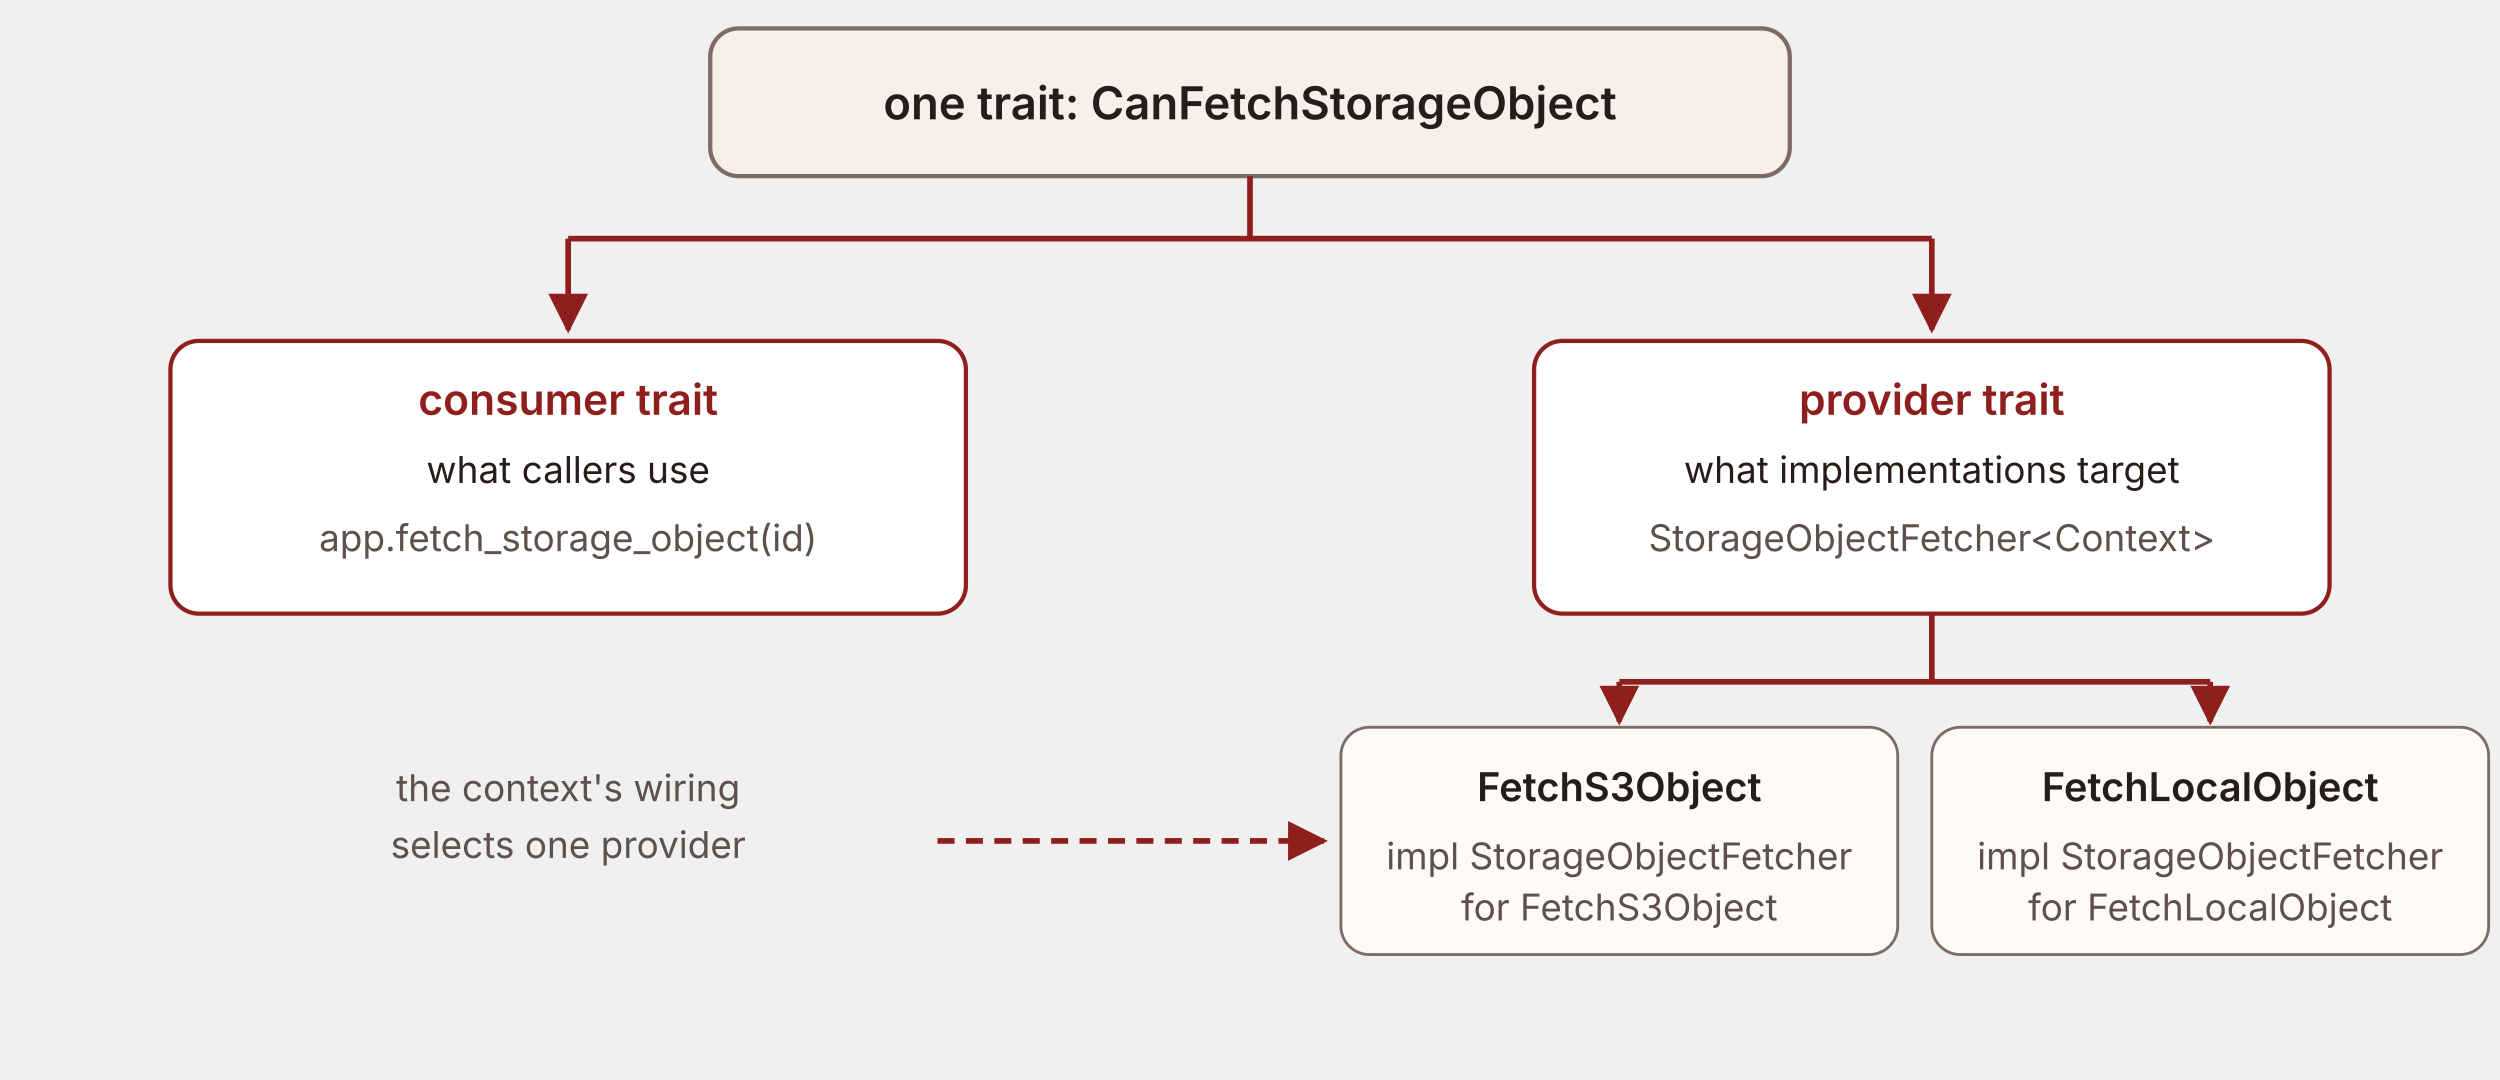
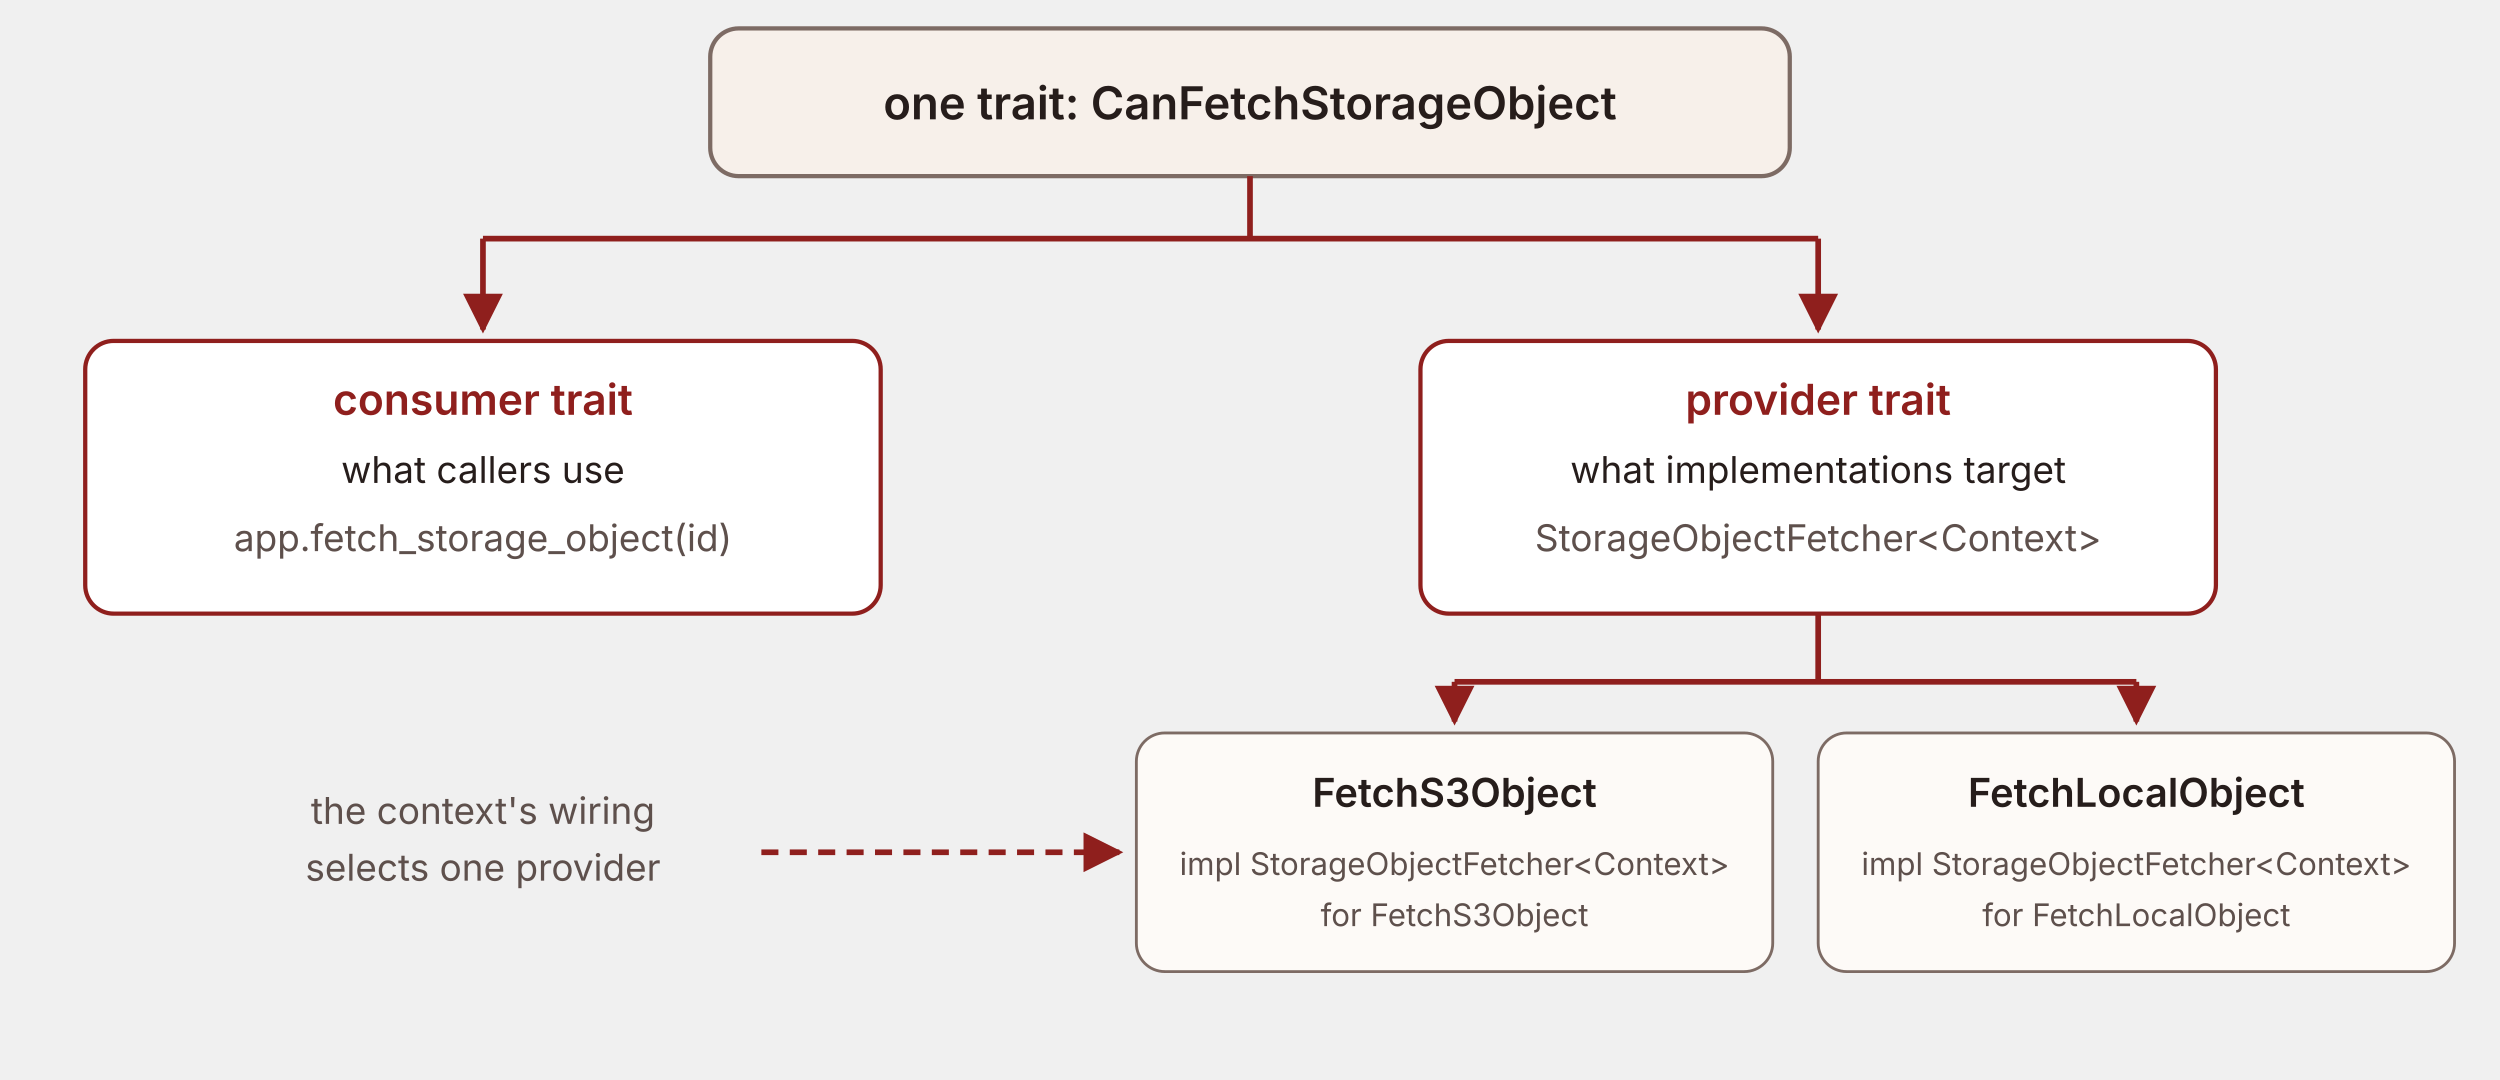
<svg xmlns="http://www.w3.org/2000/svg" viewBox="0 0 880 380" role="img" aria-labelledby="title desc" font-family="ui-sans-serif, system-ui, -apple-system, Segoe UI, sans-serif">
  <defs>
    <marker id="arrow" viewBox="0 0 10 10" refX="9" refY="5" markerWidth="7" markerHeight="7" orient="auto-start-reverse">
      <path d="M 0 0 L 10 5 L 0 10 z" fill="#8f1f1d" />
    </marker>
  </defs>
  <rect x="250" y="10" width="380" height="52" rx="10" fill="#f7f0ea" stroke="#7d6b64" stroke-width="1.5" />
  <text x="440" y="42" text-anchor="middle" font-size="16" font-weight="600" fill="#261d1b">one trait: CanFetchStorageObject</text>
  <path d="M 440 62 L 440 84" stroke="#8f1f1d" stroke-width="2" />
-   <path d="M 200 84 L 680 84" stroke="#8f1f1d" stroke-width="2" />
-   <path d="M 200 84 L 200 116" stroke="#8f1f1d" stroke-width="2" marker-end="url(#arrow)" />
-   <path d="M 680 84 L 680 116" stroke="#8f1f1d" stroke-width="2" marker-end="url(#arrow)" />
-   <rect x="60" y="120" width="280" height="96" rx="10" fill="#ffffff" stroke="#8f1f1d" stroke-width="1.5" />
-   <text x="200" y="146" text-anchor="middle" font-size="15" font-weight="600" fill="#8f1f1d">consumer trait</text>
-   <text x="200" y="170" text-anchor="middle" font-size="13" fill="#261d1b">what callers use</text>
-   <text x="200" y="194" text-anchor="middle" font-size="13" fill="#5e504c">app.fetch_storage_object(id)</text>
-   <rect x="540" y="120" width="280" height="96" rx="10" fill="#ffffff" stroke="#8f1f1d" stroke-width="1.5" />
-   <text x="680" y="146" text-anchor="middle" font-size="15" font-weight="600" fill="#8f1f1d">provider trait</text>
-   <text x="680" y="170" text-anchor="middle" font-size="13" fill="#261d1b">what implementations target</text>
-   <text x="680" y="194" text-anchor="middle" font-size="13" fill="#5e504c">StorageObjectFetcher&lt;Context&gt;</text>
-   <rect x="472" y="256" width="196" height="80" rx="10" fill="#fdfaf7" stroke="#7d6b64" />
-   <text x="570" y="282" text-anchor="middle" font-size="14" font-weight="600" fill="#261d1b">FetchS3Object</text>
-   <text x="570" y="306" text-anchor="middle" font-size="13" fill="#5e504c">impl StorageObjectFetcher</text>
-   <text x="570" y="324" text-anchor="middle" font-size="13" fill="#5e504c">for FetchS3Object</text>
-   <rect x="680" y="256" width="196" height="80" rx="10" fill="#fdfaf7" stroke="#7d6b64" />
-   <text x="778" y="282" text-anchor="middle" font-size="14" font-weight="600" fill="#261d1b">FetchLocalObject</text>
-   <text x="778" y="306" text-anchor="middle" font-size="13" fill="#5e504c">impl StorageObjectFetcher</text>
-   <text x="778" y="324" text-anchor="middle" font-size="13" fill="#5e504c">for FetchLocalObject</text>
-   <path d="M 680 216 L 680 240" stroke="#8f1f1d" stroke-width="2" />
-   <path d="M 570 240 L 778 240" stroke="#8f1f1d" stroke-width="2" />
-   <path d="M 570 240 L 570 254" stroke="#8f1f1d" stroke-width="2" marker-end="url(#arrow)" />
-   <path d="M 778 240 L 778 254" stroke="#8f1f1d" stroke-width="2" marker-end="url(#arrow)" />
-   <text x="200" y="282" text-anchor="middle" font-size="13" fill="#5e504c">the context's wiring</text>
-   <text x="200" y="302" text-anchor="middle" font-size="13" fill="#5e504c">selects one provider</text>
-   <path d="M 330 296 L 466 296" stroke="#8f1f1d" stroke-width="2" stroke-dasharray="6 4" marker-end="url(#arrow)" />
+   <path d="M 170 84 L 640 84" stroke="#8f1f1d" stroke-width="2" />
+   <path d="M 170 84 L 170 116" stroke="#8f1f1d" stroke-width="2" marker-end="url(#arrow)" />
+   <path d="M 640 84 L 640 116" stroke="#8f1f1d" stroke-width="2" marker-end="url(#arrow)" />
+   <rect x="30" y="120" width="280" height="96" rx="10" fill="#ffffff" stroke="#8f1f1d" stroke-width="1.5" />
+   <text x="170" y="146" text-anchor="middle" font-size="15" font-weight="600" fill="#8f1f1d">consumer trait</text>
+   <text x="170" y="170" text-anchor="middle" font-size="13" fill="#261d1b">what callers use</text>
+   <text x="170" y="194" text-anchor="middle" font-size="13" fill="#5e504c">app.fetch_storage_object(id)</text>
+   <rect x="500" y="120" width="280" height="96" rx="10" fill="#ffffff" stroke="#8f1f1d" stroke-width="1.5" />
+   <text x="640" y="146" text-anchor="middle" font-size="15" font-weight="600" fill="#8f1f1d">provider trait</text>
+   <text x="640" y="170" text-anchor="middle" font-size="13" fill="#261d1b">what implementations target</text>
+   <text x="640" y="194" text-anchor="middle" font-size="13" fill="#5e504c">StorageObjectFetcher&lt;Context&gt;</text>
+   <path d="M 640 216 L 640 240" stroke="#8f1f1d" stroke-width="2" />
+   <path d="M 512 240 L 752 240" stroke="#8f1f1d" stroke-width="2" />
+   <path d="M 512 240 L 512 254" stroke="#8f1f1d" stroke-width="2" marker-end="url(#arrow)" />
+   <path d="M 752 240 L 752 254" stroke="#8f1f1d" stroke-width="2" marker-end="url(#arrow)" />
+   <rect x="400" y="258" width="224" height="84" rx="10" fill="#fdfaf7" stroke="#7d6b64" />
+   <text x="512" y="284" text-anchor="middle" font-size="14" font-weight="600" fill="#261d1b">FetchS3Object</text>
+   <text x="512" y="308" text-anchor="middle" font-size="11" fill="#5e504c">impl StorageObjectFetcher&lt;Context&gt;</text>
+   <text x="512" y="326" text-anchor="middle" font-size="11" fill="#5e504c">for FetchS3Object</text>
+   <rect x="640" y="258" width="224" height="84" rx="10" fill="#fdfaf7" stroke="#7d6b64" />
+   <text x="752" y="284" text-anchor="middle" font-size="14" font-weight="600" fill="#261d1b">FetchLocalObject</text>
+   <text x="752" y="308" text-anchor="middle" font-size="11" fill="#5e504c">impl StorageObjectFetcher&lt;Context&gt;</text>
+   <text x="752" y="326" text-anchor="middle" font-size="11" fill="#5e504c">for FetchLocalObject</text>
+   <text x="170" y="290" text-anchor="middle" font-size="13" fill="#5e504c">the context's wiring</text>
+   <text x="170" y="310" text-anchor="middle" font-size="13" fill="#5e504c">selects one provider</text>
+   <path d="M 268 300 L 394 300" stroke="#8f1f1d" stroke-width="2" stroke-dasharray="6 4" marker-end="url(#arrow)" />
</svg>
